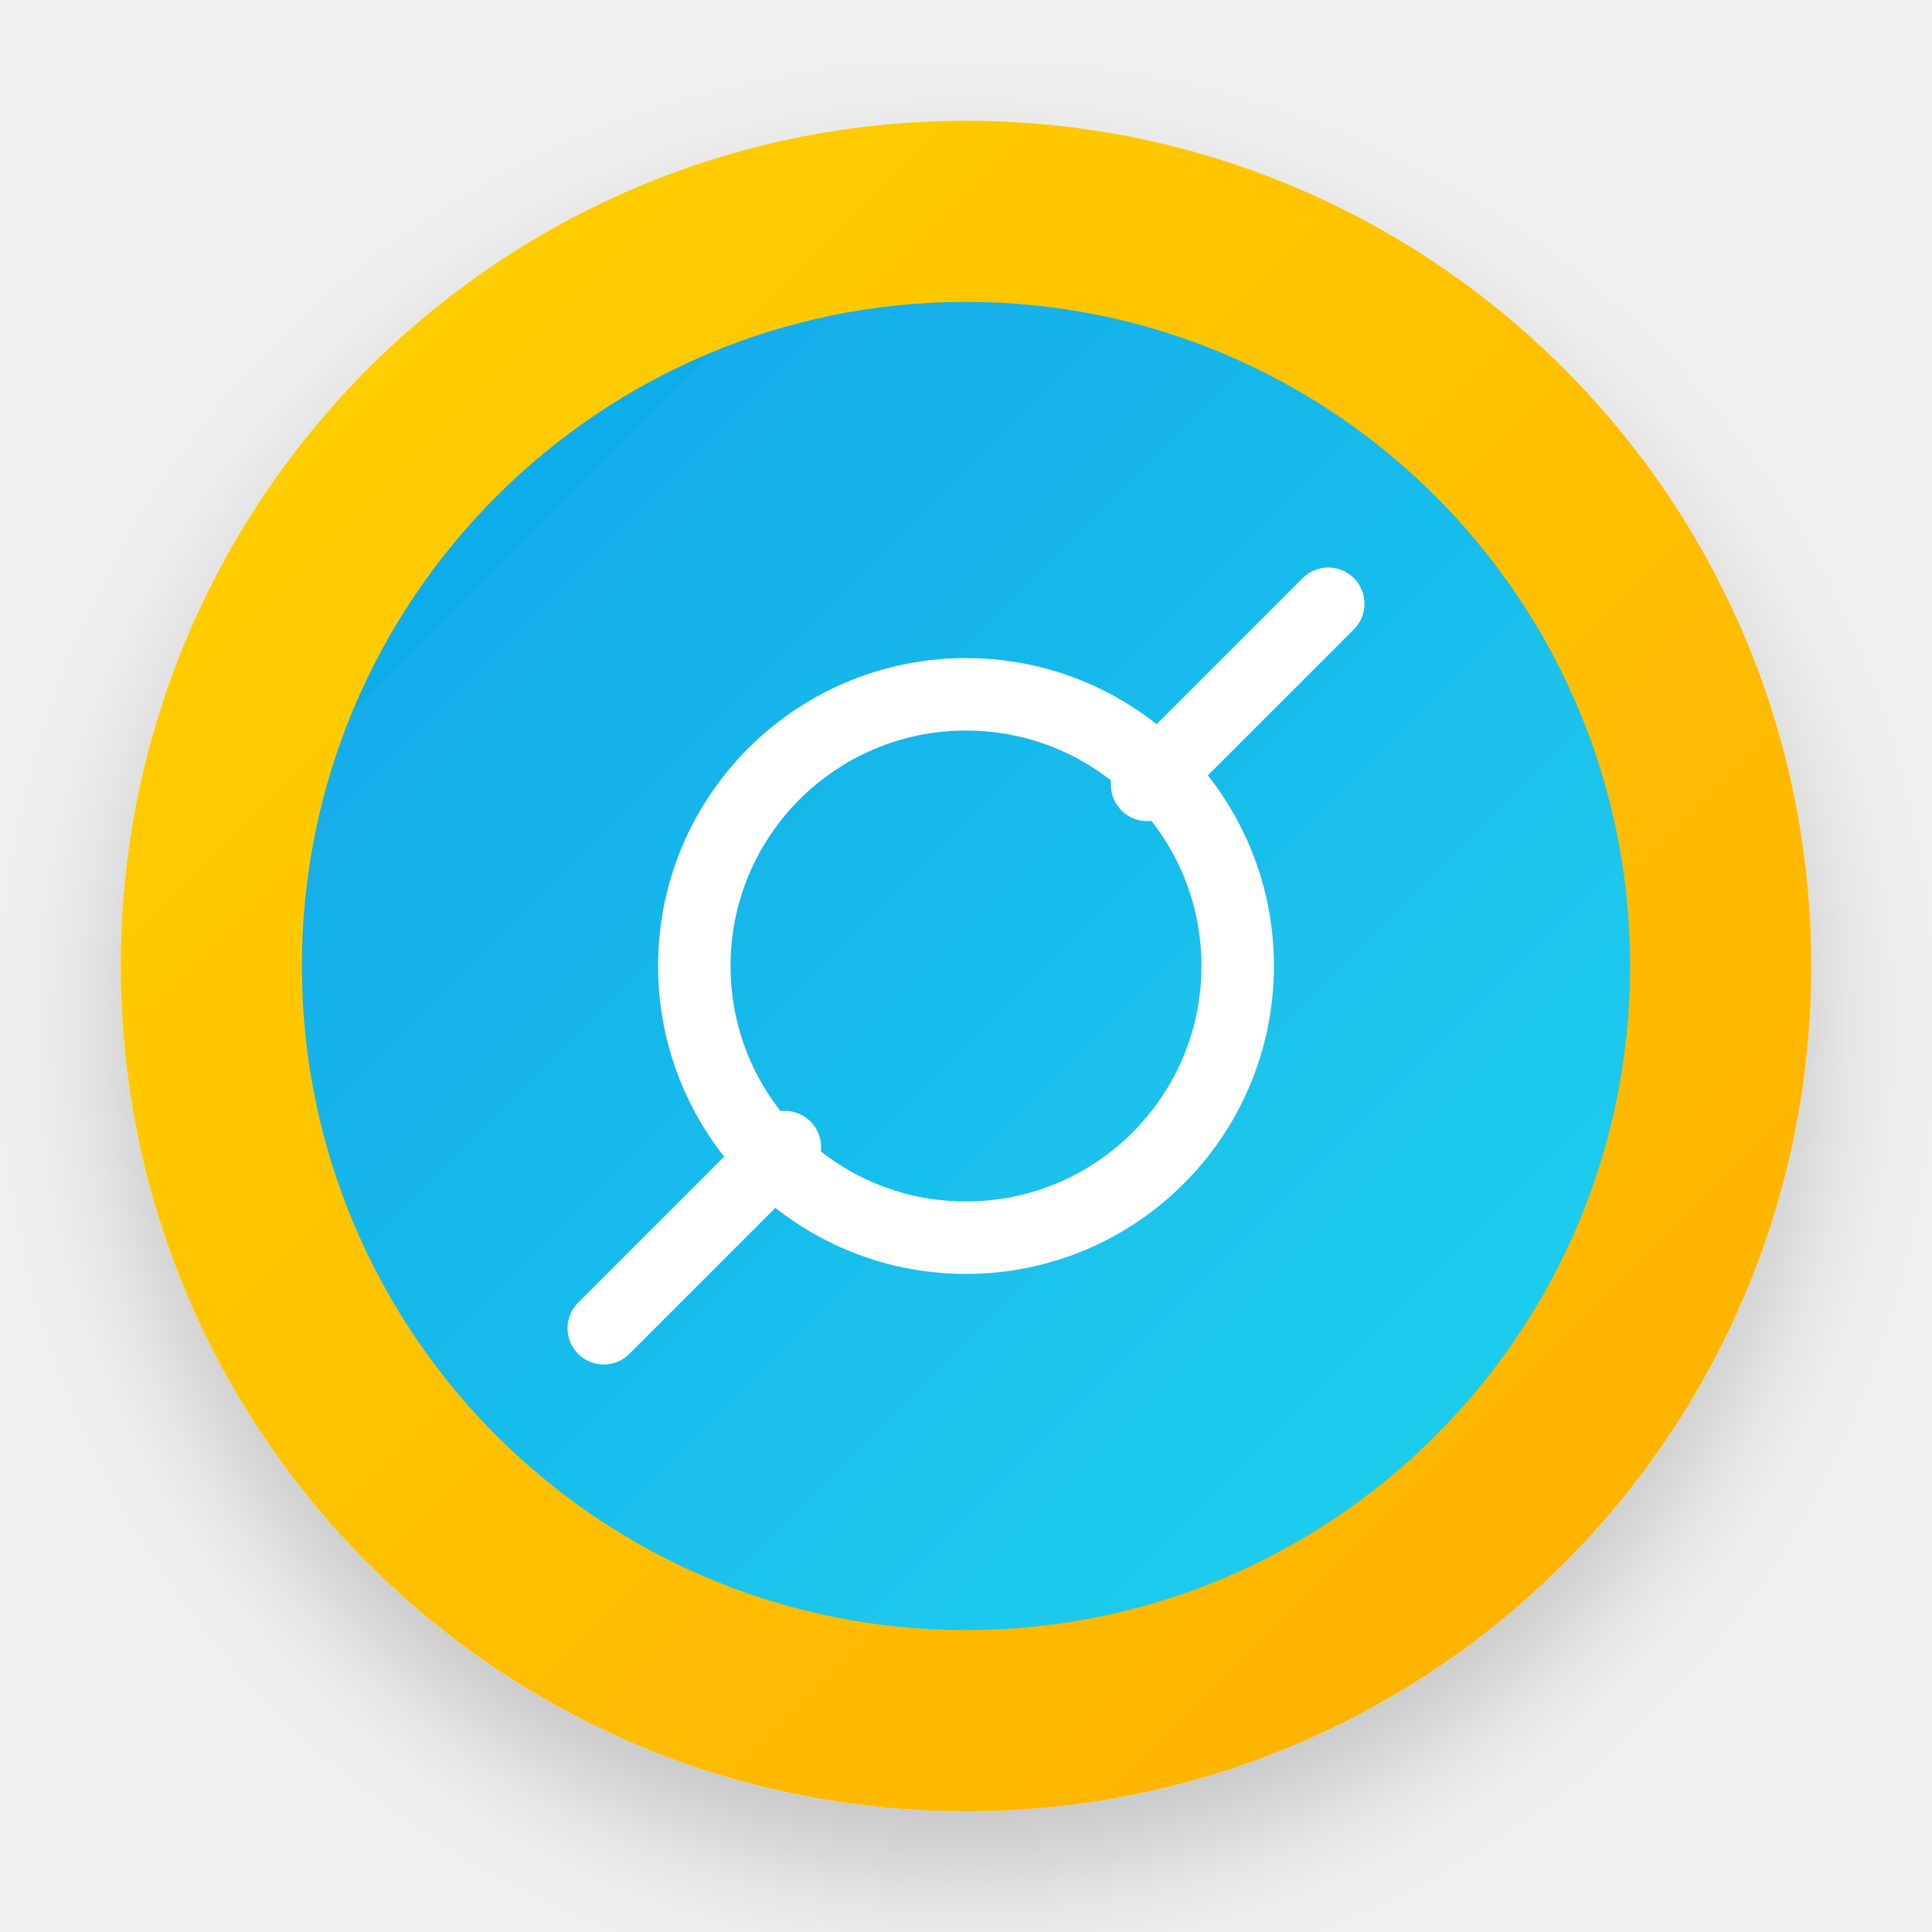
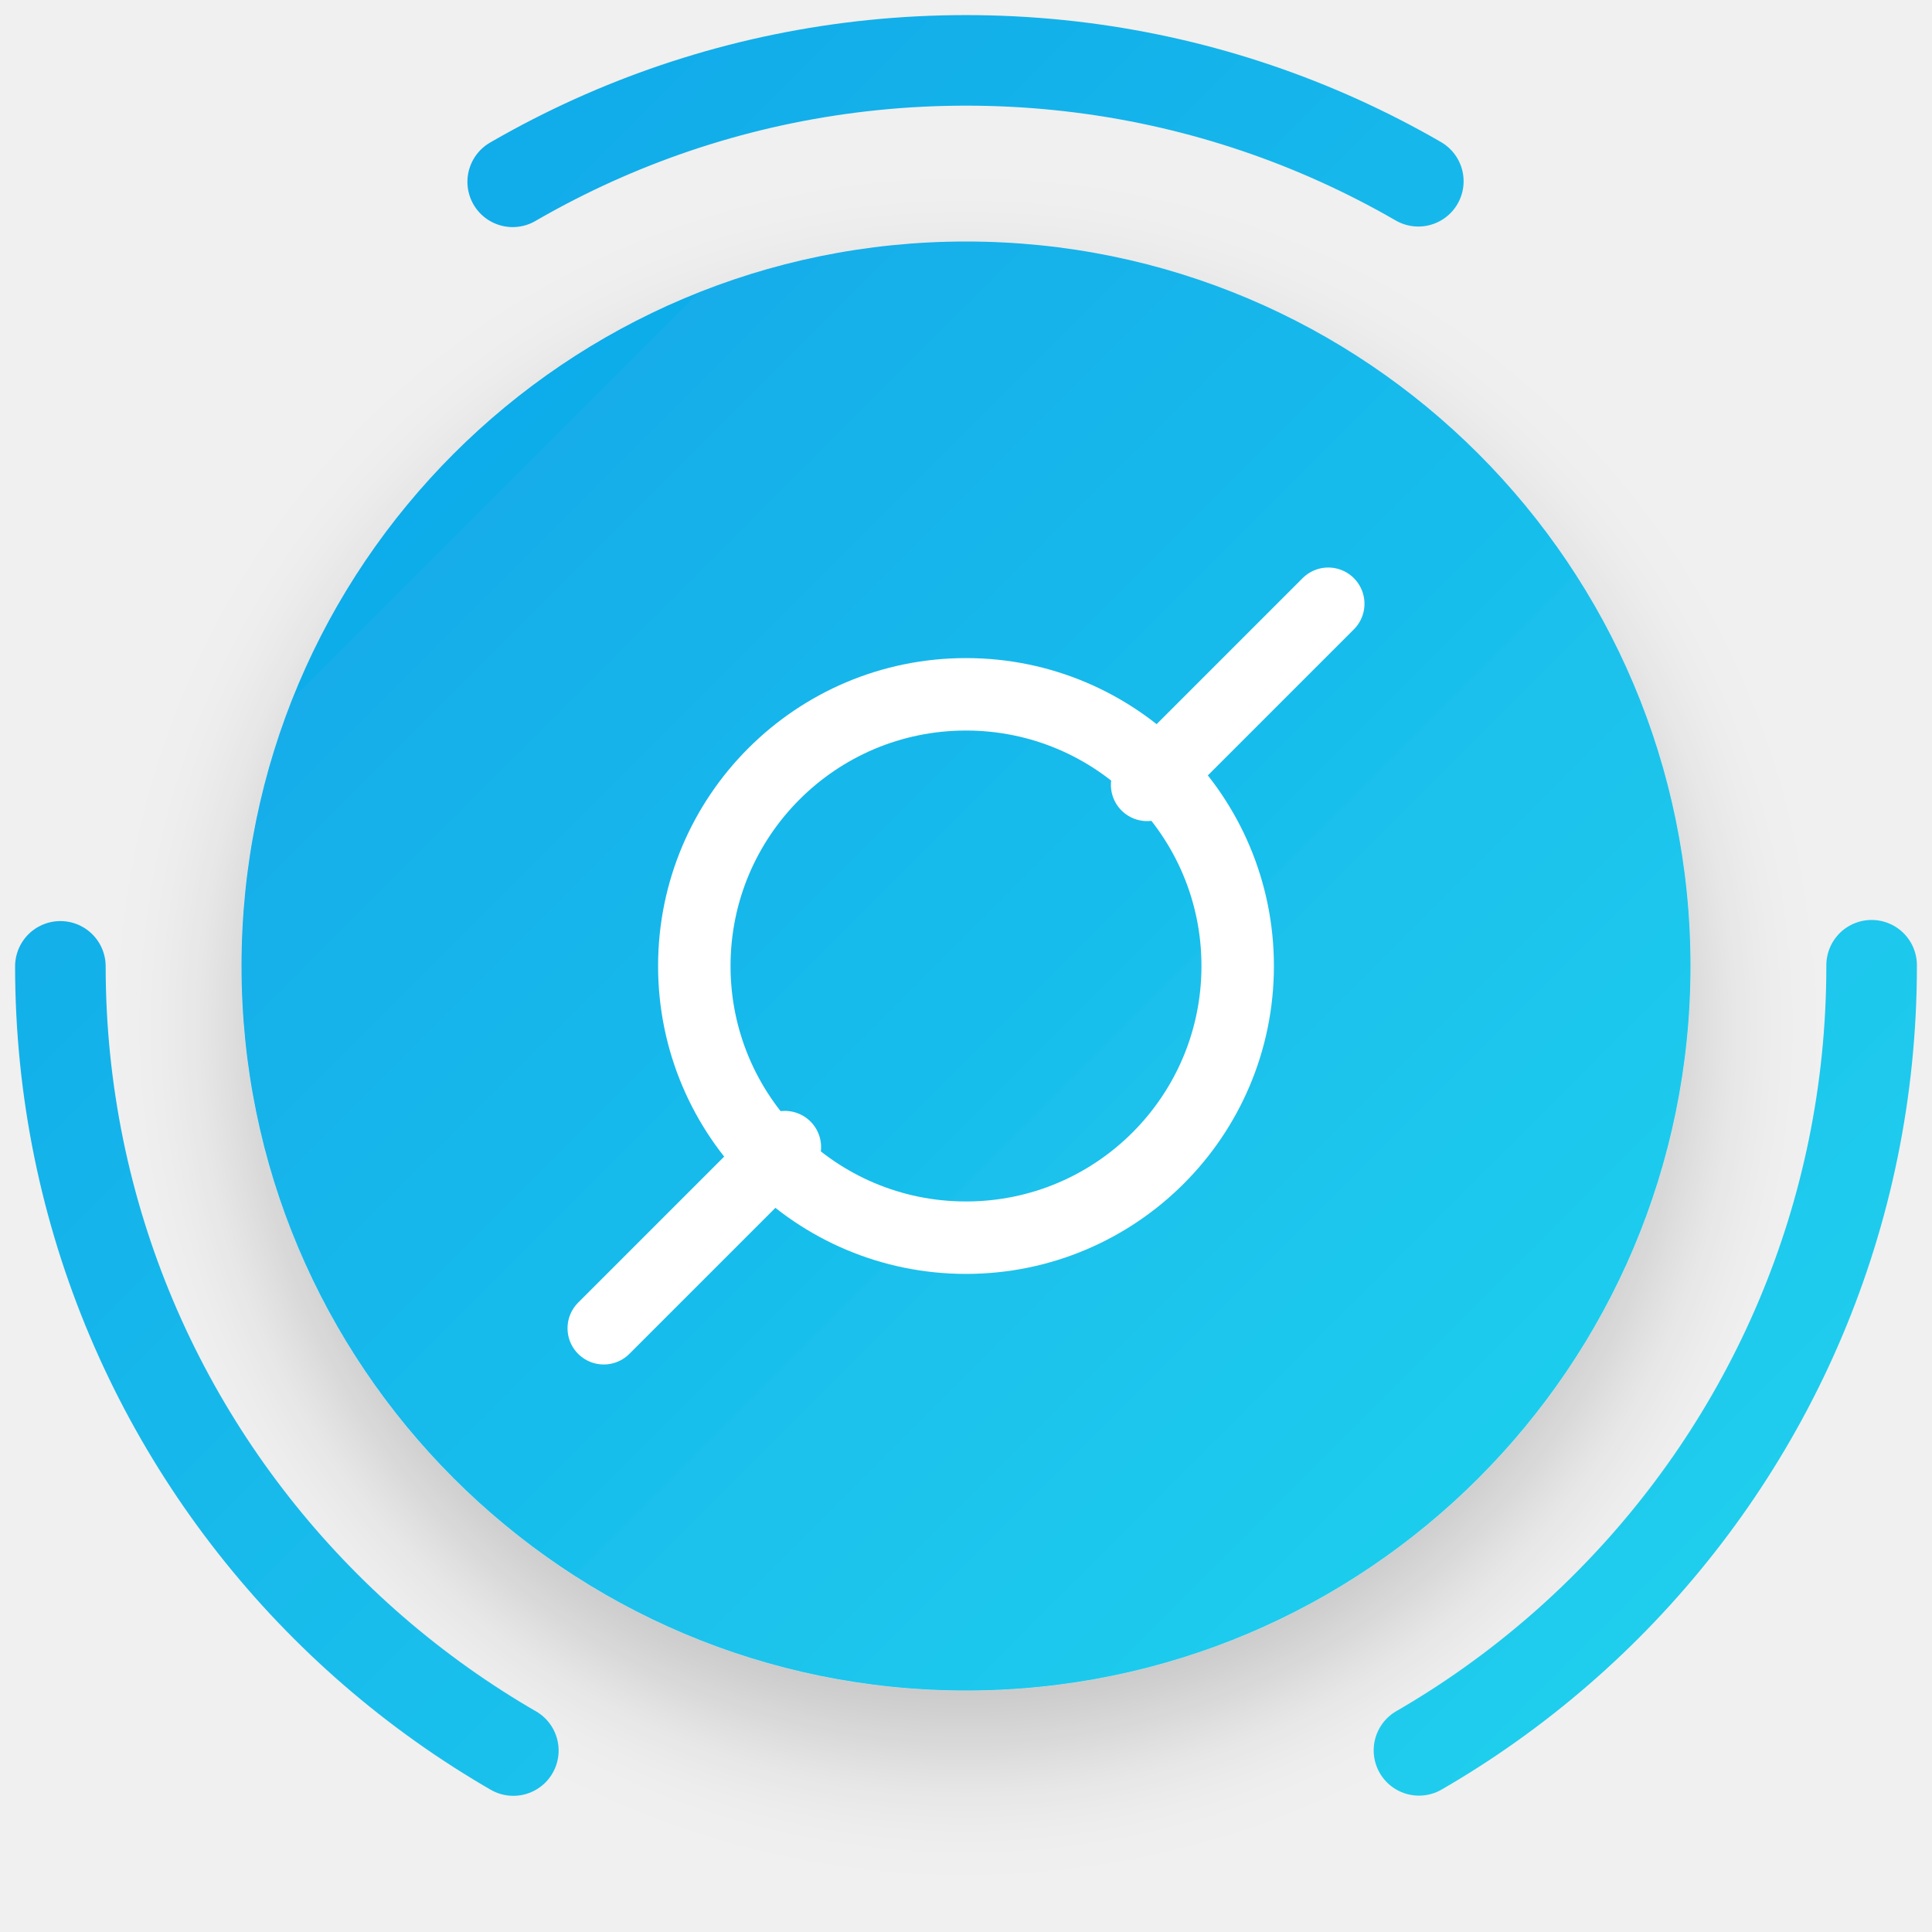
<svg xmlns="http://www.w3.org/2000/svg" width="64" height="64" viewBox="0 0 64 64" role="img" aria-label="Toolsmith – Gold">
  <defs>
    <linearGradient id="ring" x1="0" y1="0" x2="1" y2="1">
      <stop offset="0%" stop-color="#FFD200" />
      <stop offset="100%" stop-color="#FFAF00" />
    </linearGradient>
    <linearGradient id="inner" x1="0" y1="0" x2="1" y2="1">
      <stop offset="0%" stop-color="#0ea5e9" />
      <stop offset="100%" stop-color="#22d3ee" />
    </linearGradient>
    <filter id="shadow" x="-20%" y="-20%" width="140%" height="140%">
      <feDropShadow dx="0" dy="2" stdDeviation="2" flood-color="#000" flood-opacity=".18" />
    </filter>
  </defs>
  <g filter="url(#shadow)">
-     <circle cx="32" cy="32" r="28" fill="url(#ring)" />
-     <circle cx="32" cy="32" r="22" fill="url(#inner)" />
+     <circle cx="32" cy="32" r="24" fill="url(#inner)" />
  </g>
  <g fill="none" stroke="#fff" stroke-width="2.4" stroke-linecap="round" stroke-linejoin="round">
    <circle cx="32" cy="32" r="9" />
    <path d="M26 38 L20 44" />
    <path d="M38 26 L44 20" />
  </g>
+   <circle cx="32" cy="32" r="30" fill="none" stroke="url(#inner)" stroke-width="3" stroke-linecap="round" stroke-dasharray="31.416 31.416" stroke-dashoffset="125.664" />
</svg>
